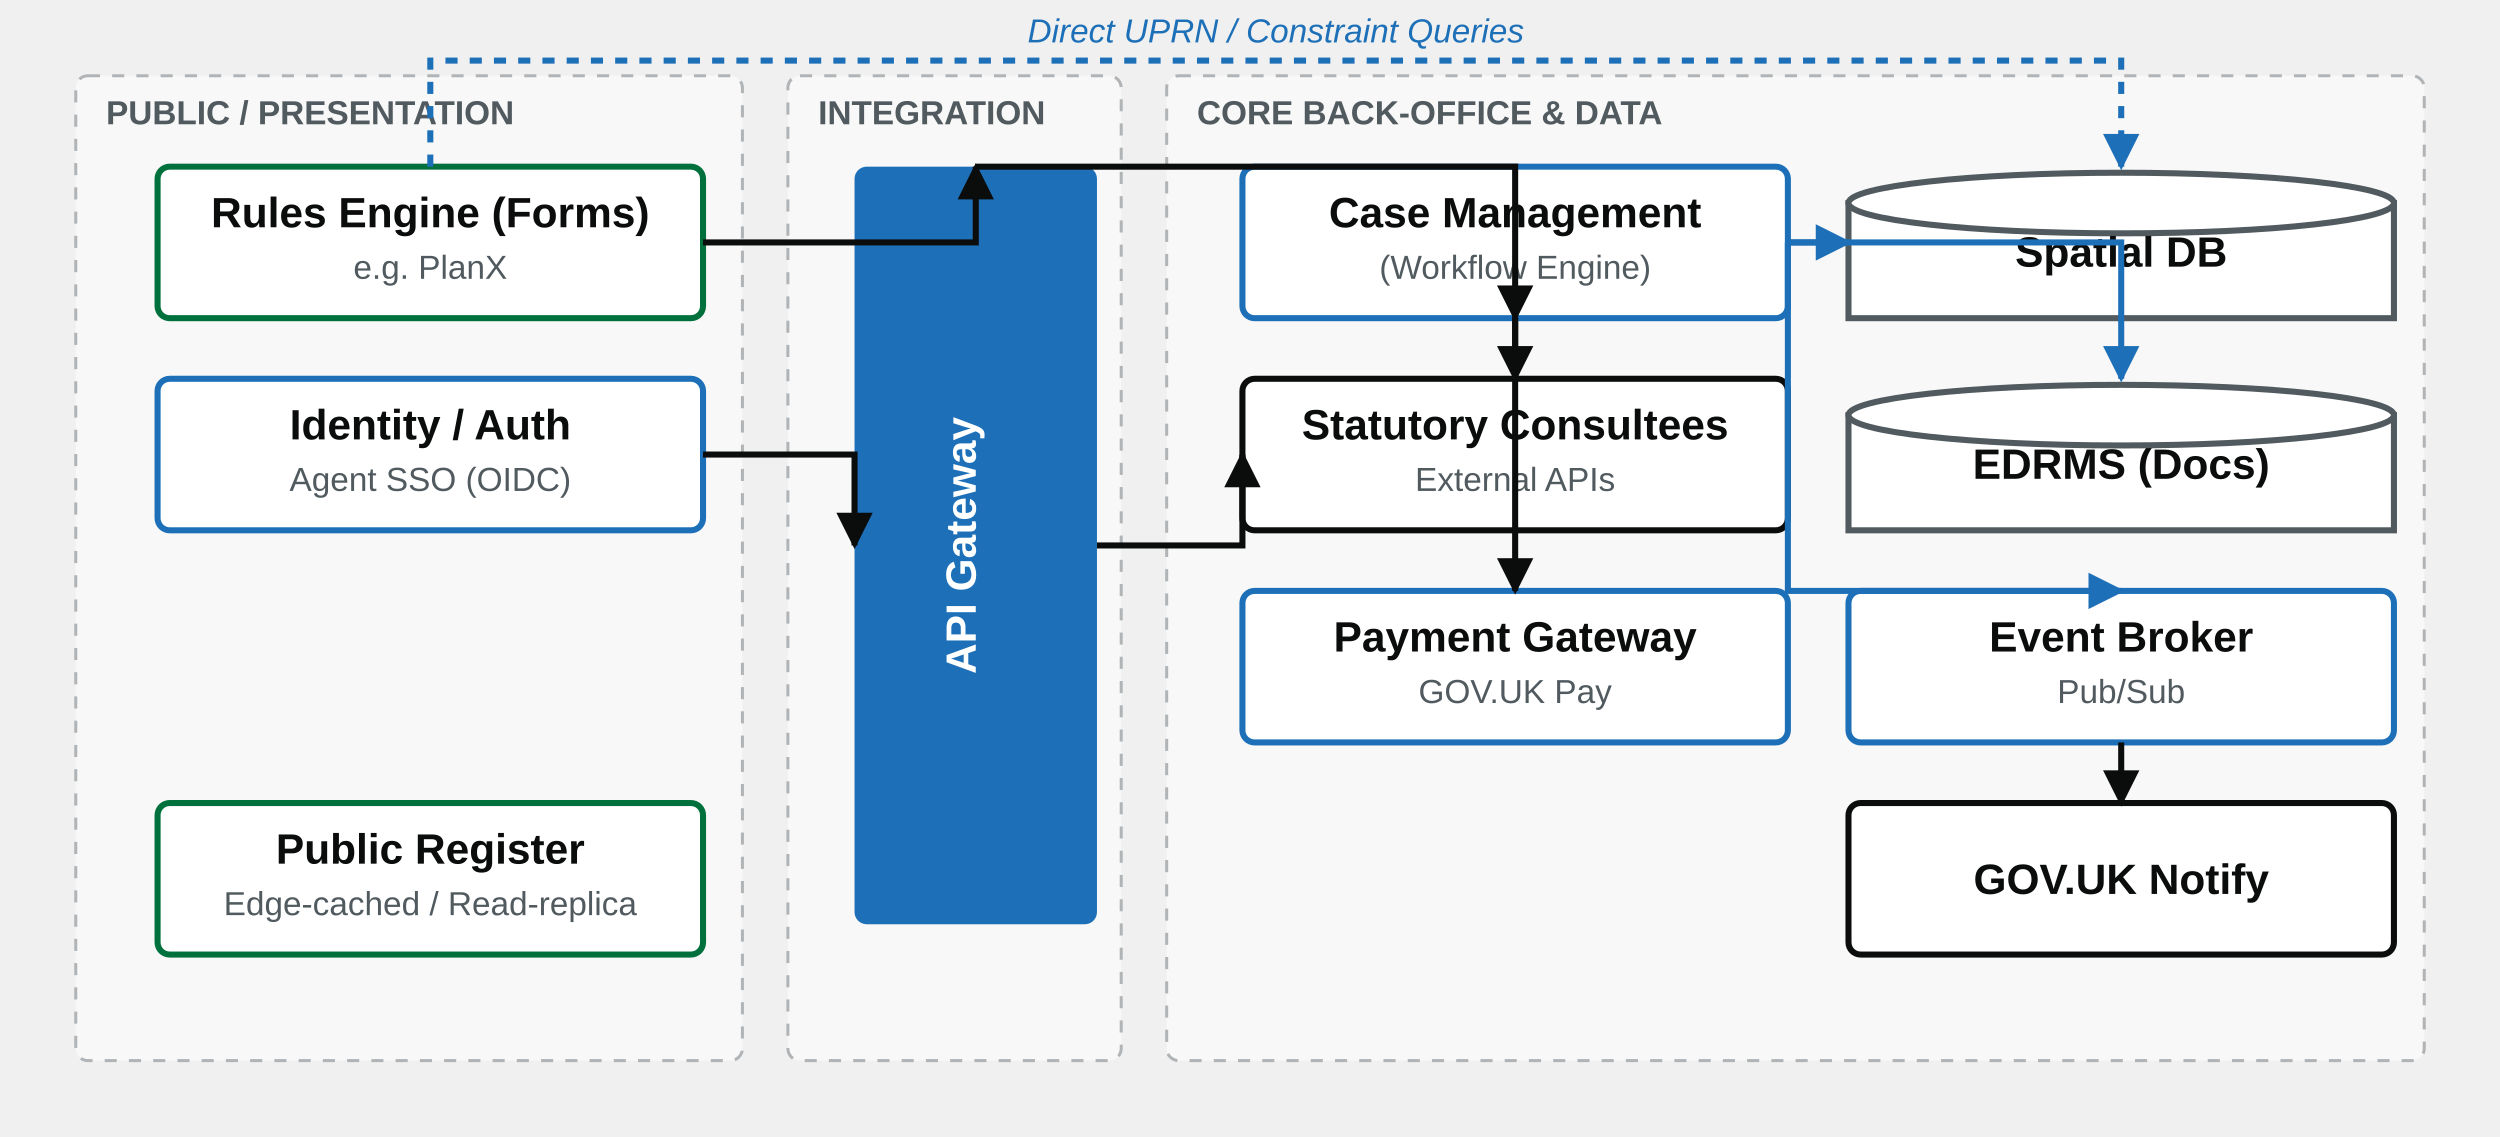
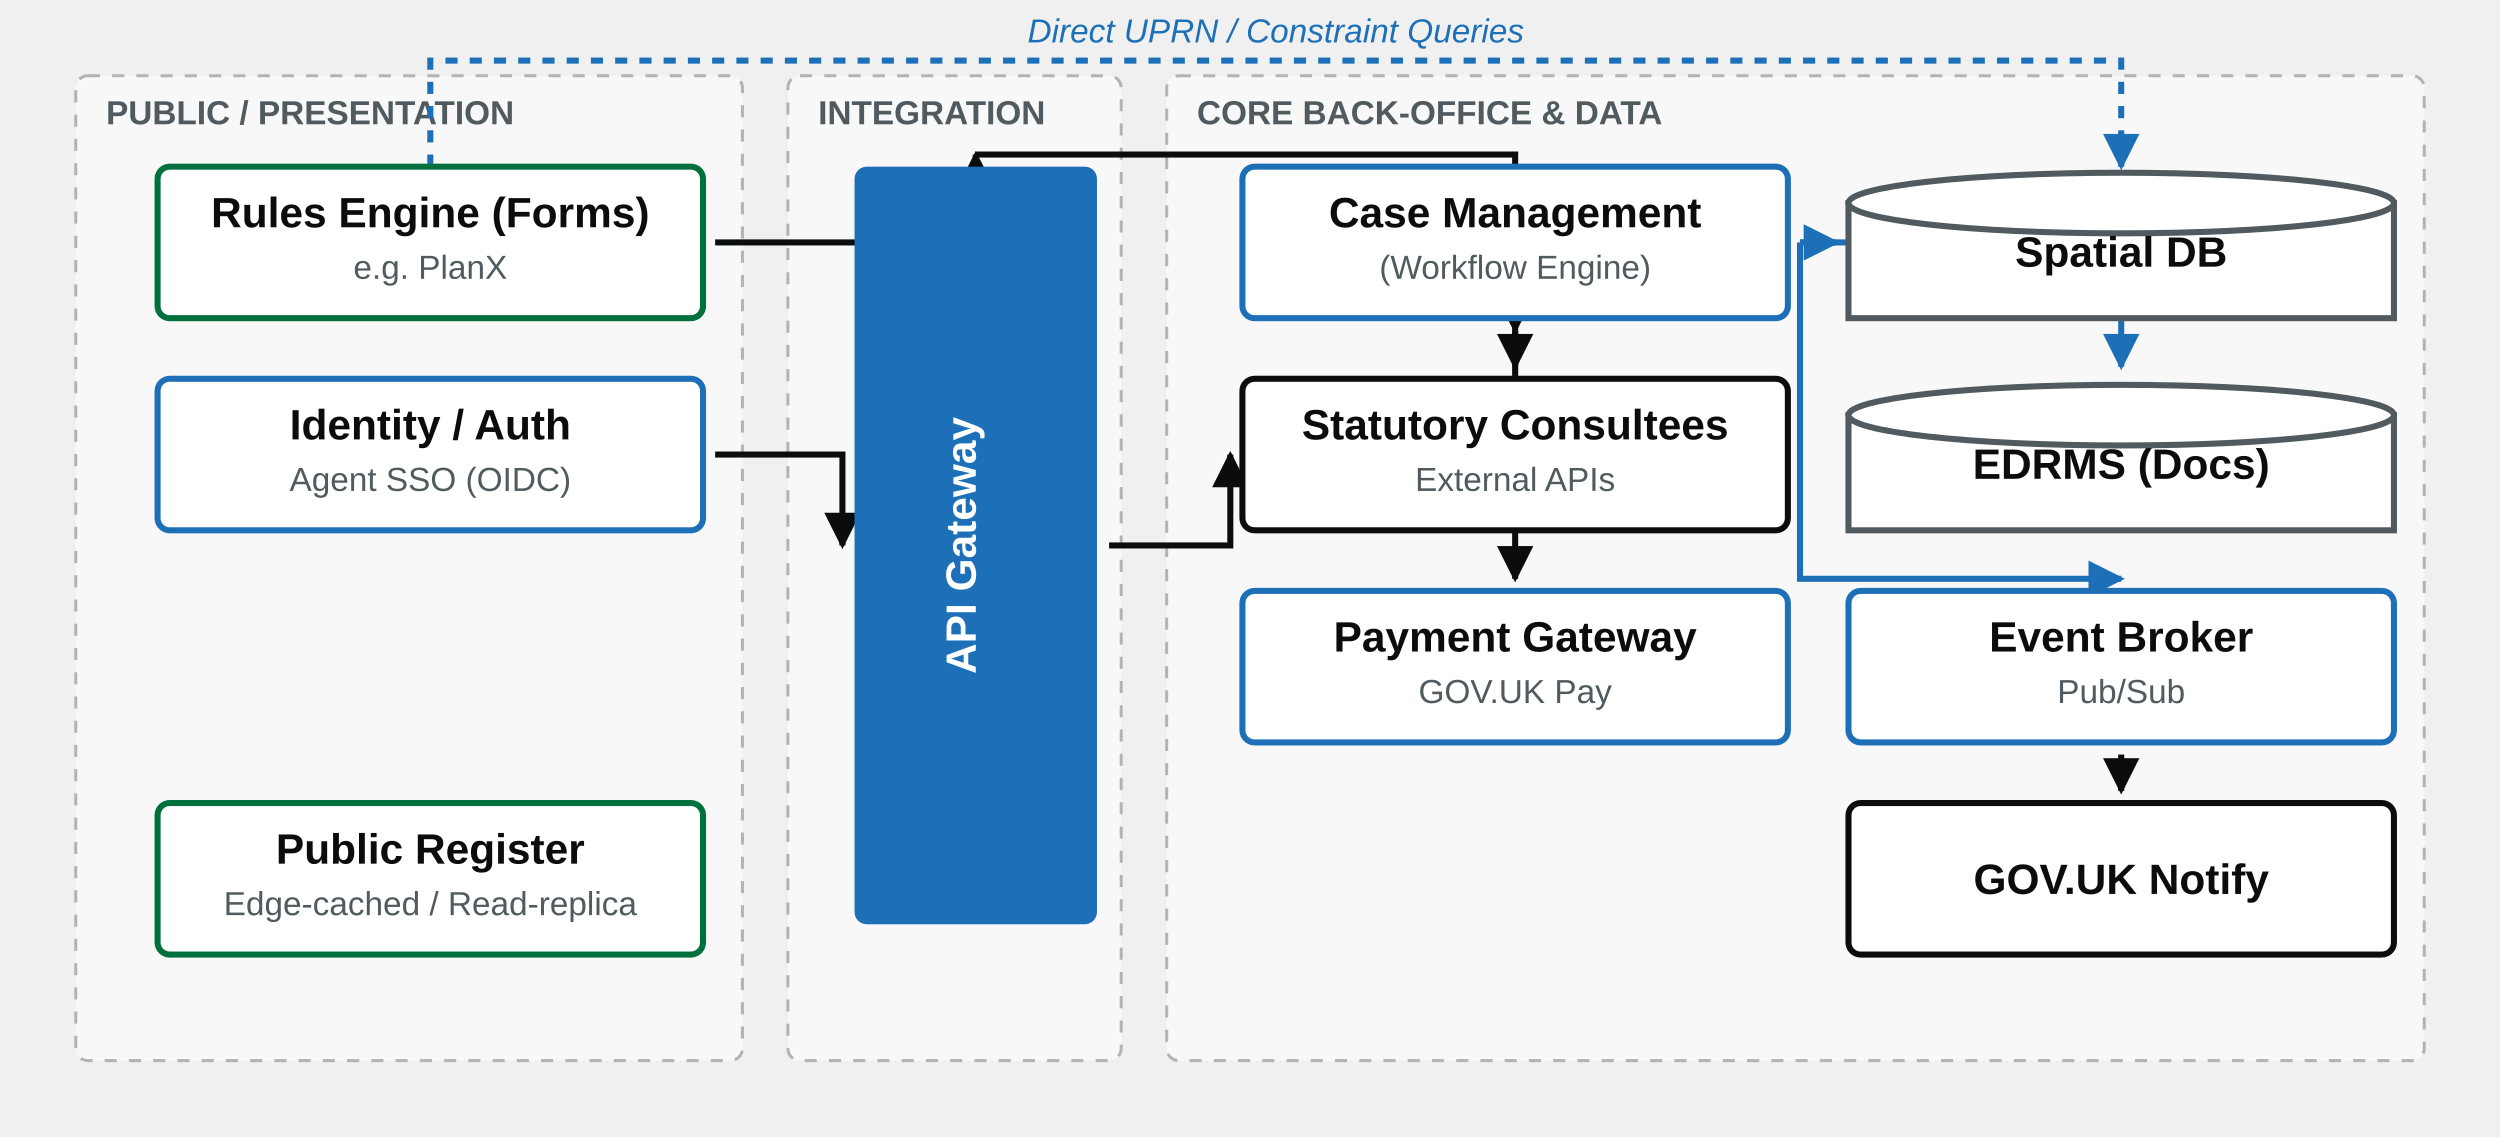
<svg xmlns="http://www.w3.org/2000/svg" viewBox="0 0 825 375" width="100%" height="100%" style="font-family: 'GDS Transport', Arial, sans-serif;">
  <defs>
    <marker id="arrow" viewBox="0 0 10 10" refX="9" refY="5" markerWidth="6" markerHeight="6" orient="auto-start-reverse">
      <path d="M 0 0 L 10 5 L 0 10 z" fill="#0b0c0c" />
    </marker>
    <marker id="arrow-blue" viewBox="0 0 10 10" refX="9" refY="5" markerWidth="6" markerHeight="6" orient="auto-start-reverse">
      <path d="M 0 0 L 10 5 L 0 10 z" fill="#1d70b8" />
    </marker>
  </defs>
  <rect x="25" y="25" width="220" height="325" fill="#f8f8f8" stroke="#b1b4b6" stroke-dasharray="4" rx="4" />
  <text x="35" y="41" font-size="11" font-weight="bold" fill="#505a5f">PUBLIC / PRESENTATION</text>
  <rect x="260" y="25" width="110" height="325" fill="#f8f8f8" stroke="#b1b4b6" stroke-dasharray="4" rx="4" />
  <text x="270" y="41" font-size="11" font-weight="bold" fill="#505a5f">INTEGRATION</text>
  <rect x="385" y="25" width="415" height="325" fill="#f8f8f8" stroke="#b1b4b6" stroke-dasharray="4" rx="4" />
  <text x="395" y="41" font-size="11" font-weight="bold" fill="#505a5f">CORE BACK-OFFICE &amp; DATA</text>
+   <path d="M 236 80 L 322 80 L 322 51" fill="none" stroke="#0b0c0c" stroke-width="2" marker-end="url(#arrow)" />
+   <path d="M 236 150 L 278 150 L 278 180" fill="none" stroke="#0b0c0c" stroke-width="2" marker-end="url(#arrow)" />
+   <path d="M 322 51 L 500 51 L 500 109" fill="none" stroke="#0b0c0c" stroke-width="2" marker-end="url(#arrow)" />
+   <line x1="594" y1="80" x2="606" y2="80" stroke="#1d70b8" stroke-width="2" marker-end="url(#arrow-blue)" />
+   <path d="M 594 80 L 700 80 L 700 121" fill="none" stroke="#1d70b8" stroke-width="2" marker-end="url(#arrow-blue)" />
+   <line x1="500" y1="109" x2="500" y2="121" stroke="#0b0c0c" stroke-width="2" marker-end="url(#arrow)" />
+   <line x1="500" y1="109" x2="500" y2="191" stroke="#0b0c0c" stroke-width="2" marker-end="url(#arrow)" />
+   <path d="M 594 80 L 594 191 L 700 191" fill="none" stroke="#1d70b8" stroke-width="2" marker-end="url(#arrow-blue)" />
+   <line x1="700" y1="249" x2="700" y2="261" stroke="#0b0c0c" stroke-width="2" marker-end="url(#arrow)" />
+   <path d="M 366 180 L 406 180 L 406 150" fill="none" stroke="#0b0c0c" stroke-width="2" marker-end="url(#arrow)" />
+   <path d="M 142 55 L 142 20 L 700 20 L 700 55" fill="none" stroke="#1d70b8" stroke-width="2" stroke-dasharray="4" marker-end="url(#arrow-blue)" />
+   <text x="421" y="14" font-size="11" font-style="italic" text-anchor="middle" fill="#1d70b8">Direct UPRN / Constraint Queries</text>
  <rect x="52" y="55" width="180" height="50" fill="#ffffff" stroke="#00703c" stroke-width="2" rx="4" />
  <text x="142" y="75" font-size="14" font-weight="bold" text-anchor="middle" fill="#0b0c0c">Rules Engine (Forms)</text>
  <text x="142" y="92" font-size="11" text-anchor="middle" fill="#505a5f">e.g. PlanX</text>
  <rect x="52" y="125" width="180" height="50" fill="#ffffff" stroke="#1d70b8" stroke-width="2" rx="4" />
  <text x="142" y="145" font-size="14" font-weight="bold" text-anchor="middle" fill="#0b0c0c">Identity / Auth</text>
  <text x="142" y="162" font-size="11" text-anchor="middle" fill="#505a5f">Agent SSO (OIDC)</text>
  <rect x="52" y="265" width="180" height="50" fill="#ffffff" stroke="#00703c" stroke-width="2" rx="4" />
  <text x="142" y="285" font-size="14" font-weight="bold" text-anchor="middle" fill="#0b0c0c">Public Register</text>
  <text x="142" y="302" font-size="11" text-anchor="middle" fill="#505a5f">Edge-cached / Read-replica</text>
  <rect x="282" y="55" width="80" height="250" fill="#1d70b8" rx="4" />
  <text x="322" y="180" font-size="14" font-weight="bold" text-anchor="middle" fill="#ffffff" transform="rotate(-90 322 180)">API Gateway</text>
  <rect x="410" y="55" width="180" height="50" fill="#ffffff" stroke="#1d70b8" stroke-width="2" rx="4" />
  <text x="500" y="75" font-size="14" font-weight="bold" text-anchor="middle" fill="#0b0c0c">Case Management</text>
  <text x="500" y="92" font-size="11" text-anchor="middle" fill="#505a5f">(Workflow Engine)</text>
  <rect x="410" y="125" width="180" height="50" fill="#ffffff" stroke="#0b0c0c" stroke-width="2" rx="4" />
  <text x="500" y="145" font-size="14" font-weight="bold" text-anchor="middle" fill="#0b0c0c">Statutory Consultees</text>
  <text x="500" y="162" font-size="11" text-anchor="middle" fill="#505a5f">External APIs</text>
  <rect x="410" y="195" width="180" height="50" fill="#ffffff" stroke="#1d70b8" stroke-width="2" rx="4" />
  <text x="500" y="215" font-size="14" font-weight="bold" text-anchor="middle" fill="#0b0c0c">Payment Gateway</text>
  <text x="500" y="232" font-size="11" text-anchor="middle" fill="#505a5f">GOV.UK Pay</text>
  <path d="M 610 67 L 790 67 L 790 105 L 610 105 Z" fill="#ffffff" stroke="#505a5f" stroke-width="2" />
  <path d="M 610 67 Q 700 77 790 67" fill="none" stroke="#505a5f" stroke-width="1" />
  <ellipse cx="700" cy="67" rx="90" ry="10" fill="#ffffff" stroke="#505a5f" stroke-width="2" />
  <text x="700" y="88" font-size="14" font-weight="bold" text-anchor="middle" fill="#0b0c0c">Spatial DB</text>
  <path d="M 610 137 L 790 137 L 790 175 L 610 175 Z" fill="#ffffff" stroke="#505a5f" stroke-width="2" />
  <path d="M 610 137 Q 700 147 790 137" fill="none" stroke="#505a5f" stroke-width="1" />
  <ellipse cx="700" cy="137" rx="90" ry="10" fill="#ffffff" stroke="#505a5f" stroke-width="2" />
  <text x="700" y="158" font-size="14" font-weight="bold" text-anchor="middle" fill="#0b0c0c">EDRMS (Docs)</text>
  <rect x="610" y="195" width="180" height="50" fill="#ffffff" stroke="#1d70b8" stroke-width="2" rx="4" />
  <text x="700" y="215" font-size="14" font-weight="bold" text-anchor="middle" fill="#0b0c0c">Event Broker</text>
  <text x="700" y="232" font-size="11" text-anchor="middle" fill="#505a5f">Pub/Sub</text>
  <rect x="610" y="265" width="180" height="50" fill="#ffffff" stroke="#0b0c0c" stroke-width="2" rx="4" />
  <text x="700" y="295" font-size="14" font-weight="bold" text-anchor="middle" fill="#0b0c0c">GOV.UK Notify</text>
-   <path d="M 232 80 L 322 80 L 322 55" fill="none" stroke="#0b0c0c" stroke-width="2" marker-end="url(#arrow)" />
-   <path d="M 232 150 L 282 150 L 282 180" fill="none" stroke="#0b0c0c" stroke-width="2" marker-end="url(#arrow)" />
-   <path d="M 322 55 L 500 55 L 500 105" fill="none" stroke="#0b0c0c" stroke-width="2" marker-end="url(#arrow)" />
-   <line x1="590" y1="80" x2="610" y2="80" stroke="#1d70b8" stroke-width="2" marker-end="url(#arrow-blue)" />
-   <path d="M 590 80 L 700 80 L 700 125" fill="none" stroke="#1d70b8" stroke-width="2" marker-end="url(#arrow-blue)" />
-   <line x1="500" y1="105" x2="500" y2="125" stroke="#0b0c0c" stroke-width="2" marker-end="url(#arrow)" />
-   <line x1="500" y1="105" x2="500" y2="195" stroke="#0b0c0c" stroke-width="2" marker-end="url(#arrow)" />
-   <path d="M 590 80 L 590 195 L 700 195" fill="none" stroke="#1d70b8" stroke-width="2" marker-end="url(#arrow-blue)" />
-   <line x1="700" y1="245" x2="700" y2="265" stroke="#0b0c0c" stroke-width="2" marker-end="url(#arrow)" />
-   <path d="M 362 180 L 410 180 L 410 150" fill="none" stroke="#0b0c0c" stroke-width="2" marker-end="url(#arrow)" />
-   <path d="M 142 55 L 142 20 L 700 20 L 700 55" fill="none" stroke="#1d70b8" stroke-width="2" stroke-dasharray="4" marker-end="url(#arrow-blue)" />
-   <text x="421" y="14" font-size="11" font-style="italic" text-anchor="middle" fill="#1d70b8">Direct UPRN / Constraint Queries</text>
</svg>
